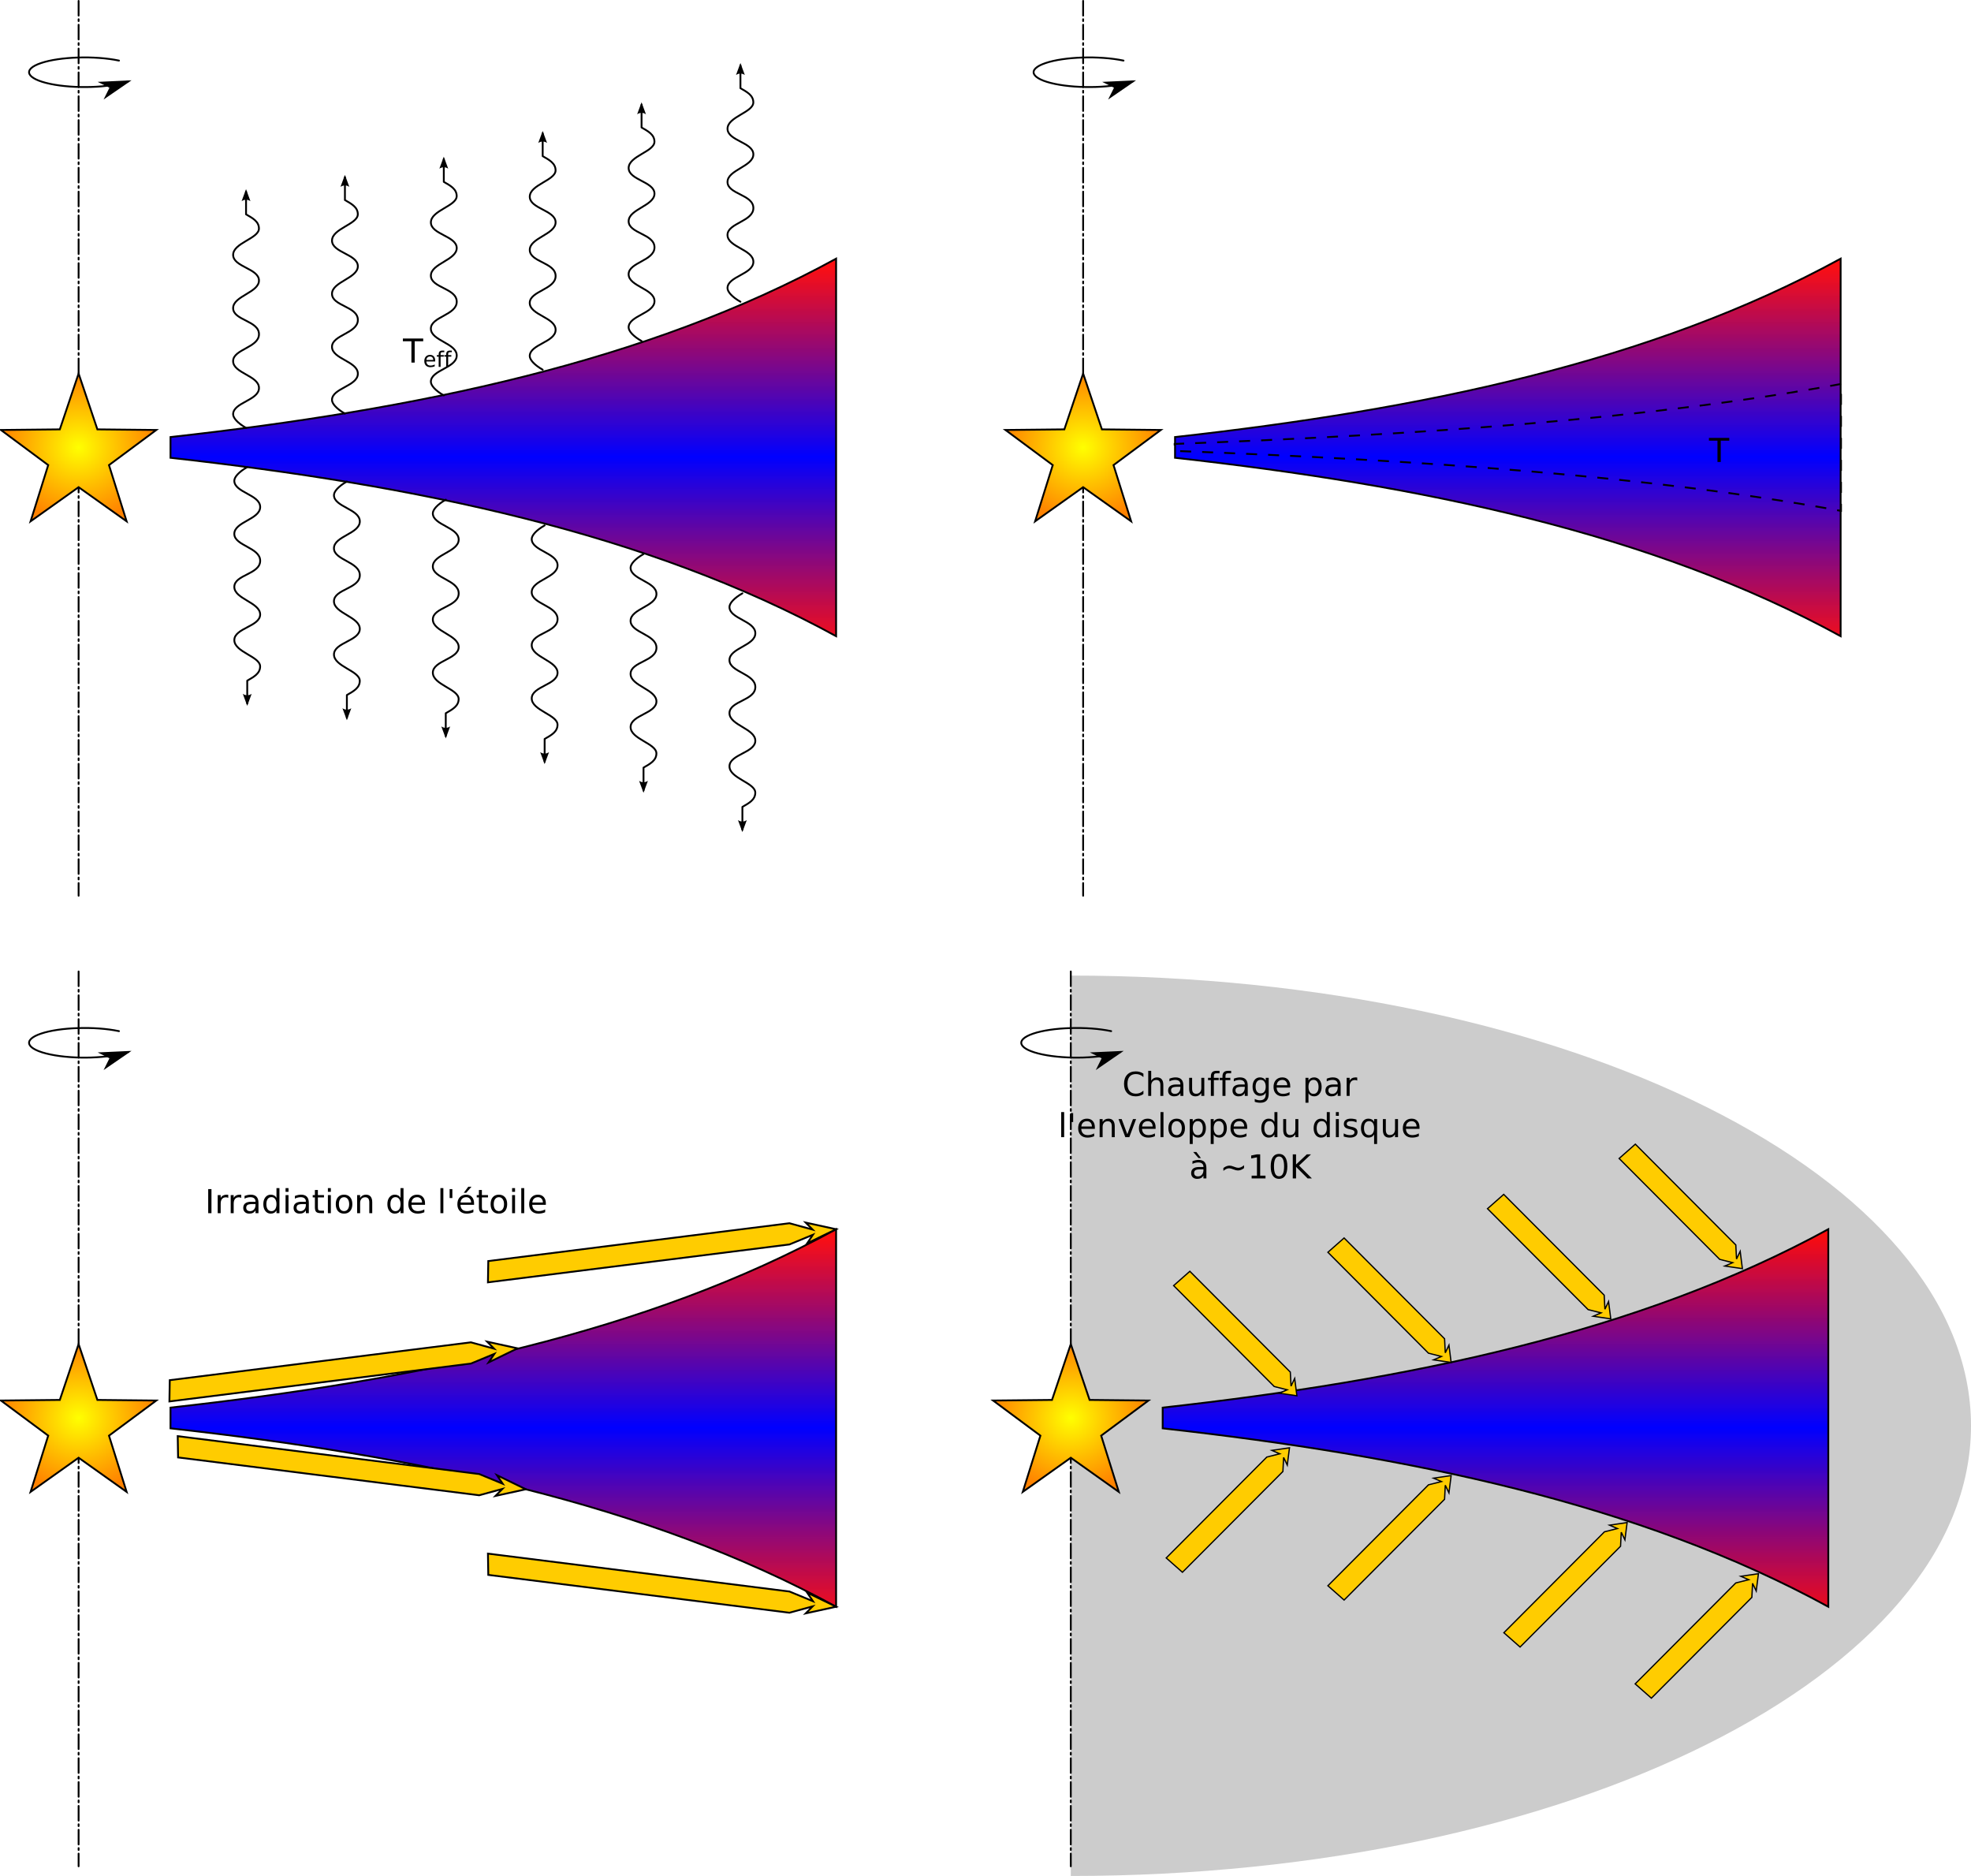
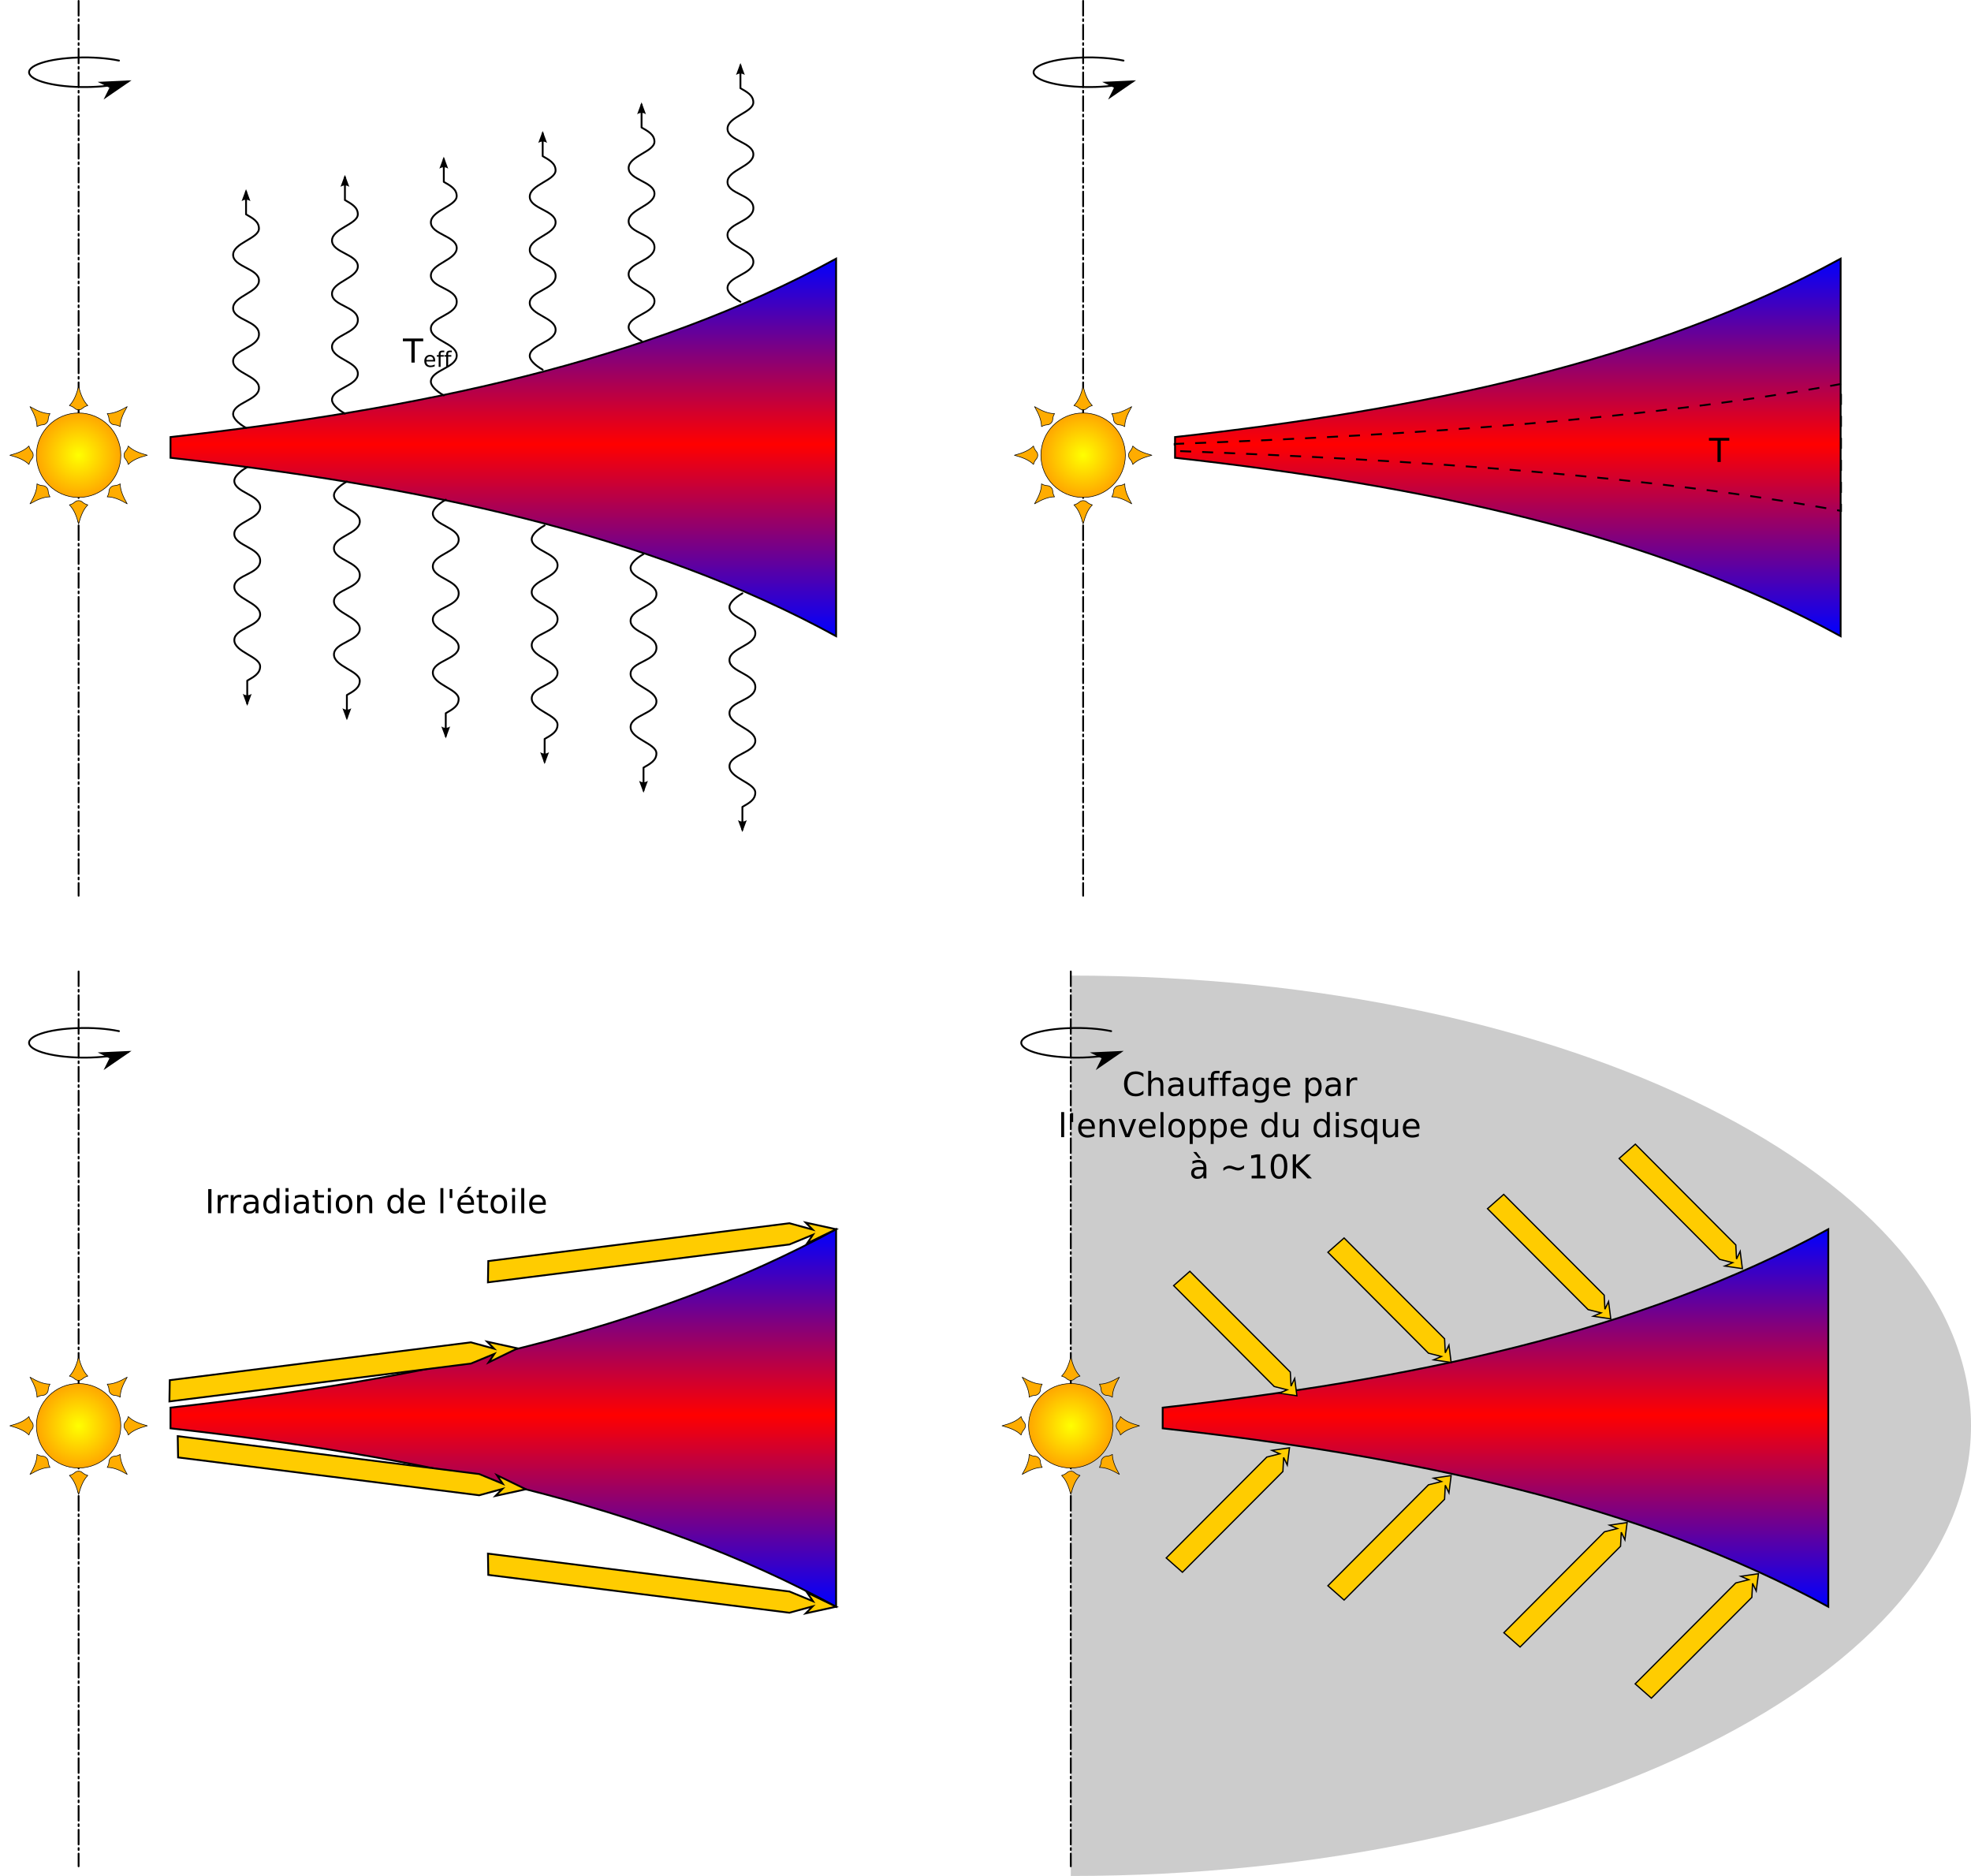
<svg xmlns="http://www.w3.org/2000/svg" xmlns:xlink="http://www.w3.org/1999/xlink" width="1074.934" height="1022.895" id="svg2" version="1.1">
  <defs id="defs4">
-     <linearGradient id="linearGradient4175">
-       <stop style="stop-color:#ffff00;stop-opacity:1;" offset="0" id="stop4177" />
-       <stop style="stop-color:#ff8200;stop-opacity:1;" offset="1" id="stop4179" />
-     </linearGradient>
    <linearGradient id="linearGradient3844">
-       <stop style="stop-color:#ff0000;stop-opacity:0.941;" offset="0" id="stop3846" />
+       <stop style="stop-color:#0000ff;stop-opacity:1;" offset="0" id="stop3846" />
+       <stop id="stop6922" offset="0.508" style="stop-color:#ff0000;stop-opacity:1;" />
      <stop style="stop-color:#0000ff;stop-opacity:1;" offset="1" id="stop3848" />
    </linearGradient>
    <marker orient="auto" refY="0" refX="0" id="Arrow1Lend" style="overflow:visible">
      <path id="path3891" d="M 0,0 5,-5 -12.5,0 5,5 0,0 z" style="fill-rule:evenodd;stroke:#000000;stroke-width:1pt;marker-start:none" transform="matrix(-0.8,0,0,-0.8,-10,0)" />
    </marker>
    <marker orient="auto" refY="0" refX="0" id="Arrow2Mend" style="overflow:visible">
      <path id="path3630" style="font-size:12px;fill-rule:evenodd;stroke-width:0.625;stroke-linejoin:round" d="M 8.719,4.034 -2.207,0.016 8.719,-4.002 c -1.745,2.372 -1.735,5.617 -6e-7,8.035 z" transform="scale(-0.6,-0.6)" />
    </marker>
-     <linearGradient id="linearGradient5819">
-       <stop id="stop5821" offset="0" style="stop-color:#ff0000;stop-opacity:1;" />
-       <stop id="stop5823" offset="1" style="stop-color:#0000ff;stop-opacity:1;" />
+     <linearGradient id="linearGradient4033">
+       <stop id="stop4035" offset="0" style="stop-color:#ffff00;stop-opacity:1;" />
+       <stop id="stop4037" offset="1" style="stop-color:#ff8800;stop-opacity:1;" />
    </linearGradient>
-     <linearGradient xlink:href="#linearGradient5819" id="linearGradient4810" gradientUnits="userSpaceOnUse" gradientTransform="translate(-336.4687,863.6045)" x1="555.714" y1="19.505" x2="555.714" y2="149.505" />
-     <linearGradient xlink:href="#linearGradient3844" id="linearGradient4155" gradientUnits="userSpaceOnUse" spreadMethod="reflect" x1="-111.247" y1="68.237" x2="-111.247" y2="-37.496" gradientTransform="translate(-134.8134,-311.98)" />
-     <radialGradient xlink:href="#linearGradient4175" id="radialGradient4737" gradientUnits="userSpaceOnUse" gradientTransform="matrix(1,0,0,0.9516274,0,23.6781)" cx="425.274" cy="489.494" fx="425.274" fy="489.494" r="42.869" />
+     <radialGradient xlink:href="#linearGradient4033" id="radialGradient3980" gradientUnits="userSpaceOnUse" gradientTransform="matrix(1.32965,0,0,1.32965,-93.07487,-123.7511)" cx="282.345" cy="375.402" fx="282.345" fy="375.402" r="35.821" />
+     <linearGradient xlink:href="#linearGradient3844" id="linearGradient7086" gradientUnits="userSpaceOnUse" gradientTransform="translate(-134.8134,-311.98)" spreadMethod="pad" x1="386.568" y1="483.136" x2="386.568" y2="277.298" />
  </defs>
  <g id="layer1" transform="translate(204.2322,175.7241)">
    <path style="fill:#cccccc;stroke:none" id="path4715" d="m 449.172,219.966 c 271.144,1e-5 490.949,109.903 490.949,245.475 0,135.572 -219.805,245.475 -490.949,245.475" transform="translate(-69.41879,136.2559)" />
    <g id="g4167">
-       <path id="path4492" style="fill:url(#linearGradient4155);fill-opacity:1;stroke:#000000" d="M 251.755,-34.682 C 148.317,21.889 22.504,47.694 -111.247,62.584 l 0,11.305 c 133.751,14.891 259.564,40.695 363.002,97.266 z" />
+       <path id="path4492" style="fill:url(#linearGradient7086);fill-opacity:1;stroke:#000000" d="M 251.755,-34.682 C 148.317,21.889 22.504,47.694 -111.247,62.584 l 0,11.305 c 133.751,14.891 259.564,40.695 363.002,97.266 z" />
      <path id="path5088" d="m -161.363,-175.224 0,487.904" style="fill:#ffff00;fill-opacity:1;fill-rule:evenodd;stroke:#000000;stroke-width:1;stroke-linecap:round;stroke-linejoin:round;stroke-miterlimit:4;stroke-opacity:1;stroke-dasharray:8, 2, 1, 2;stroke-dashoffset:0" />
-       <path transform="translate(-586.6369,-421.2567)" d="m 425.274,449.198 10.242,30.452 32.127,0.331 -25.797,19.151 9.613,30.657 -26.186,-18.616 -26.186,18.616 9.613,-30.657 -25.797,-19.151 32.127,-0.331 z" id="path5065" style="fill:url(#radialGradient4737);fill-opacity:1;fill-rule:evenodd;stroke:#000000" />
      <path transform="matrix(-1,0,0,1,351.0427,-248.5634)" d="m 490.385,105.878 c 13.157,-2.759 32.209,-2.151 42.554,1.357 10.345,3.508 8.066,8.589 -5.091,11.348 -13.11,2.749 -32.086,2.156 -42.46,-1.326" id="path5090" style="fill:none;stroke:#000000;stroke-width:1;stroke-linecap:round;stroke-linejoin:round;stroke-miterlimit:4;stroke-opacity:1;stroke-dasharray:none;stroke-dashoffset:0;marker-end:url(#Arrow1Lend)" />
+       <g transform="matrix(0.647305,0,0,0.647305,-348.3436,-185.6479)" id="layer1-0">
+         <path transform="translate(6.515883,23.38871)" d="m 317.916,375.402 c 0,19.645 -15.926,35.571 -35.571,35.571 -19.645,0 -35.571,-15.926 -35.571,-35.571 0,-19.645 15.926,-35.571 35.571,-35.571 19.645,0 35.571,15.926 35.571,35.571 z" id="path3108" style="fill:url(#radialGradient3980);fill-opacity:1;fill-rule:evenodd;stroke:#000000;stroke-width:0.5;stroke-linecap:round;stroke-linejoin:round;stroke-miterlimit:4;stroke-opacity:1;stroke-dasharray:none;stroke-dashoffset:0" />
+         <path d="m 296.618,356.947 c -3.846,-3.846 -5.878,-9.053 -7.757,-16.069 -1.928,7.194 -4.136,12.447 -7.757,16.069 4.749,1.256 4.359,3.576 7.757,3.576 3.398,0 3.008,-2.32 7.757,-3.576 z" style="fill:#ffac00;fill-opacity:1;fill-rule:evenodd;stroke:#000000;stroke-width:0.5;stroke-linecap:round;stroke-linejoin:round;stroke-miterlimit:4;stroke-opacity:1;stroke-dasharray:none;stroke-dashoffset:0" id="path3120" />
+         <use height="1052.362" width="744.094" id="use4075" transform="matrix(0.7071068,0.7071068,-0.7071068,0.7071068,366.5927,-87.45231)" xlink:href="#path3120" y="0" x="0" />
+         <use height="1052.362" width="744.094" id="use4077" transform="matrix(0,1,-1,0,687.6511,109.9298)" xlink:href="#path3120" y="0" x="0" />
+         <use height="1052.362" width="744.094" id="use4079" transform="matrix(-0.7071068,0.7071068,-0.7071068,-0.7071068,775.1034,476.5225)" xlink:href="#path3120" y="0" x="0" />
+         <use height="1052.362" width="744.094" id="use4081" transform="matrix(-1,0,0,-1,577.7213,797.5808)" xlink:href="#path3120" y="0" x="0" />
+         <use height="1052.362" width="744.094" id="use4083" transform="matrix(-0.7071068,-0.7071068,0.7071068,-0.7071068,211.1285,885.0331)" xlink:href="#path3120" y="0" x="0" />
+         <use height="1052.362" width="744.094" id="use4085" transform="matrix(0,-1,1,0,-109.9298,687.6511)" xlink:href="#path3120" y="0" x="0" />
+         <use height="1052.362" width="744.094" id="use4087" transform="matrix(0.7071068,-0.7071068,0.7071068,0.7071068,-197.3821,321.0583)" xlink:href="#path3120" y="0" x="0" />
+       </g>
    </g>
    <text xml:space="preserve" style="font-size:18px;font-style:normal;font-variant:normal;font-weight:normal;font-stretch:normal;text-align:center;line-height:125%;letter-spacing:0px;word-spacing:0px;writing-mode:lr-tb;text-anchor:middle;fill:#000000;fill-opacity:1;stroke:none;font-family:DejaVu Sans;-inkscape-font-specification:DejaVu Sans" x="63.081" y="21.983" id="text3856">
      <tspan id="tspan3858" x="63.081" y="21.983">T<tspan style="font-size:65.001%;baseline-shift:sub" id="tspan3860">eff</tspan>
      </tspan>
    </text>
    <use id="use4490" xlink:href="#use7365" y="0" x="0" transform="matrix(1,0,0,-1,0.6505499,136.5598)" width="1" height="1" />
    <path id="use7365" d="m -70.043,57.595 c -4.675,-2.663 -7.055,-5.494 -7.055,-7.441 0,-6.445 14.108,-7.572 14.108,-14.319 0,-6.747 -14.109,-8.018 -14.109,-14.661 0,-6.516 14.11,-7.359 14.11,-14.659 0,-7.427 -14.103,-7.523 -14.103,-14.242 0,-6.593 14.094,-8.477 14.094,-15.037 0,-6.57 -14.088,-7.389 -14.088,-13.971 0,-6.589 14.072,-8.895 14.072,-14.366 0,-3.883 -3.464,-5.691 -7.029,-7.749 l 0,-12.411" style="fill:none;stroke:#000000;stroke-width:1;stroke-linecap:round;stroke-linejoin:round;stroke-miterlimit:4;stroke-opacity:1;stroke-dasharray:none;stroke-dashoffset:0;marker:none;marker-end:url(#Arrow2Mend);visibility:visible;display:inline;overflow:visible;enable-background:accumulate" />
    <use id="use4398" xlink:href="#use7365" y="0" x="0" transform="translate(53.92543,-7.7944)" width="1" height="1" />
    <use id="use4400" xlink:href="#use7365" y="0" x="0" transform="translate(107.8509,-17.71206)" width="1" height="1" />
    <use id="use4402" xlink:href="#use7365" y="0" x="0" transform="translate(161.7763,-31.73477)" width="1" height="1" />
    <use id="use4408" xlink:href="#use7365" y="0" x="0" transform="translate(269.6271,-68.78365)" width="1" height="1" />
    <use id="use4412" xlink:href="#use7365" y="0" x="0" transform="translate(215.7017,-47.36542)" width="1" height="1" />
    <use height="1" width="1" transform="matrix(1,0,0,-1,54.99257,144.4092)" x="0" y="0" xlink:href="#use7365" id="use4442" />
    <use height="1" width="1" transform="matrix(1,0,0,-1,108.918,154.3269)" x="0" y="0" xlink:href="#use7365" id="use4444" />
    <use height="1" width="1" transform="matrix(1,0,0,-1,162.8434,168.3496)" x="0" y="0" xlink:href="#use7365" id="use4446" />
    <use height="1" width="1" transform="matrix(1,0,0,-1,270.6943,205.3985)" x="0" y="0" xlink:href="#use7365" id="use4452" />
    <use height="1" width="1" transform="matrix(1,0,0,-1,216.7688,183.9802)" x="0" y="0" xlink:href="#use7365" id="use4456" />
    <use x="0" y="0" xlink:href="#g4167" id="use4173" transform="translate(547.8461,0)" width="707.665" height="321.904" />
    <path id="path4187" style="fill:none;stroke:#000000;stroke-width:1;stroke-miterlimit:4;stroke-dasharray:6, 6;stroke-dashoffset:0" d="M 799.811,33.639 C 696.253,52.656 570.294,61.331 436.389,66.337 l 0,3.801 c 133.905,5.006 259.864,13.681 363.422,32.698 z" />
    <text xml:space="preserve" style="font-size:18px;font-style:normal;font-variant:normal;font-weight:normal;font-stretch:normal;text-align:center;line-height:125%;letter-spacing:0px;word-spacing:0px;writing-mode:lr-tb;text-anchor:middle;fill:#000000;fill-opacity:1;stroke:none;font-family:DejaVu Sans;-inkscape-font-specification:DejaVu Sans" x="40.285" y="-143.529" id="text4205">
      <tspan x="40.285" y="-143.529" id="tspan4213" />
    </text>
    <flowRoot xml:space="preserve" id="flowRoot4220" style="font-size:18px;font-style:normal;font-variant:normal;font-weight:normal;font-stretch:normal;text-align:center;line-height:125%;letter-spacing:0px;word-spacing:0px;writing-mode:lr-tb;text-anchor:middle;fill:#000000;fill-opacity:1;stroke:none;font-family:DejaVu Sans;-inkscape-font-specification:DejaVu Sans" transform="translate(-81.53333,147.0244)">
      <flowRegion id="flowRegion4222">
        <rect id="rect4224" width="215.75" height="80.389" x="-0.673" y="-322.859" />
      </flowRegion>
      <flowPara id="flowPara4226">Rayonnement de corps noir à la température de surface Teff</flowPara>
    </flowRoot>
    <flowRoot xml:space="preserve" id="flowRoot4228" style="font-size:18px;font-style:normal;font-variant:normal;font-weight:normal;font-stretch:normal;text-align:center;line-height:125%;letter-spacing:0px;word-spacing:0px;writing-mode:lr-tb;text-anchor:middle;fill:#000000;fill-opacity:1;stroke:none;font-family:DejaVu Sans;-inkscape-font-specification:DejaVu Sans" transform="translate(-69.41879,136.2559)">
      <flowRegion id="flowRegion4230">
        <rect id="rect4232" width="217.964" height="81.855" x="558.711" y="-233.952" />
      </flowRegion>
      <flowPara id="flowPara4234">Chauffage visqueux principalement au centre, avec T&gt;T<flowSpan style="font-size:65.001%;baseline-shift:sub" id="flowSpan4236">eff</flowSpan>
      </flowPara>
    </flowRoot>
    <text xml:space="preserve" style="font-size:18px;font-style:normal;font-variant:normal;font-weight:normal;font-stretch:normal;text-align:center;line-height:125%;letter-spacing:0px;word-spacing:0px;writing-mode:lr-tb;text-anchor:middle;fill:#000000;fill-opacity:1;stroke:none;font-family:DejaVu Sans;-inkscape-font-specification:DejaVu Sans" x="747.625" y="76.176" id="text3852">
      <tspan id="tspan3854" x="747.625" y="76.176">T</tspan>
    </text>
    <use x="0" y="0" xlink:href="#g4167" id="use4238" transform="translate(0,529.205)" width="707.665" height="321.904" />
    <g id="g4695" transform="matrix(0.9990603,0.0433423,-0.0433423,0.9990603,304.8991,-330.8617)">
      <path style="font-size:medium;font-style:normal;font-variant:normal;font-weight:normal;font-stretch:normal;text-indent:0;text-align:start;text-decoration:none;line-height:normal;letter-spacing:normal;word-spacing:normal;text-transform:none;direction:ltr;block-progression:tb;writing-mode:lr-tb;text-anchor:start;baseline-shift:baseline;color:#000000;fill:#ffcc00;fill-opacity:1;fill-rule:evenodd;stroke:#000000;stroke-width:1;stroke-miterlimit:4;stroke-dasharray:none;marker:none;visibility:visible;display:inline;overflow:visible;enable-background:accumulate;font-family:Sans;-inkscape-font-specification:Sans" d="m -34.028,824.012 3.911,3.641 -12.774,-2.904 -163.184,27.729 0.314,11.595 163.382,-27.763 12.576,-5.845 -2.946,4.796 15.428,-8.348 z" id="use8506" />
    </g>
    <use x="0" y="0" xlink:href="#g4695" id="use4699" transform="translate(-173.7169,64.94315)" width="707.665" height="321.904" />
    <use x="0" y="0" xlink:href="#g4695" id="use4705" transform="matrix(1,0,0,-1,2.5642136e-7,1194.884)" width="707.665" height="321.904" />
    <use height="321.904" width="707.665" transform="matrix(1,0,0,-1,-169.185,1130.839)" id="use4703" xlink:href="#g4695" y="0" x="0" />
    <text xml:space="preserve" style="font-size:18px;font-style:normal;font-variant:normal;font-weight:normal;font-stretch:normal;text-align:center;line-height:125%;letter-spacing:0px;word-spacing:0px;writing-mode:lr-tb;text-anchor:middle;fill:#000000;fill-opacity:1;stroke:none;font-family:DejaVu Sans;-inkscape-font-specification:DejaVu Sans" x="15.292" y="485.762" id="text4707">
      <tspan id="tspan4709" x="15.292" y="485.762">Irradiation de l'étoile</tspan>
    </text>
    <use height="321.904" width="707.665" transform="translate(541.1158,529.205)" id="use4711" xlink:href="#g4167" y="0" x="0" />
    <text xml:space="preserve" style="font-size:18px;font-style:normal;font-variant:normal;font-weight:normal;font-stretch:normal;text-align:center;line-height:125%;letter-spacing:0px;word-spacing:0px;writing-mode:lr-tb;text-anchor:middle;fill:#000000;fill-opacity:1;stroke:none;font-family:DejaVu Sans;-inkscape-font-specification:DejaVu Sans" x="561.307" y="285.56" id="text4717" transform="translate(-69.41879,136.2559)">
      <tspan id="tspan4719" x="564.172" y="285.56">Chauffage par </tspan>
      <tspan x="561.307" y="308.06" id="tspan4721">l'enveloppe du disque</tspan>
      <tspan x="561.307" y="330.56" id="tspan4723">à ~10K</tspan>
    </text>
    <path style="font-size:medium;font-style:normal;font-variant:normal;font-weight:normal;font-stretch:normal;text-indent:0;text-align:start;text-decoration:none;line-height:normal;letter-spacing:normal;word-spacing:normal;text-transform:none;direction:ltr;block-progression:tb;writing-mode:lr-tb;text-anchor:start;baseline-shift:baseline;color:#000000;fill:#ffcc00;fill-opacity:1;fill-rule:evenodd;stroke:#000000;stroke-width:0.693;stroke-miterlimit:4;stroke-dasharray:none;marker:none;visibility:visible;display:inline;overflow:visible;enable-background:accumulate;font-family:Sans;-inkscape-font-specification:Sans" d="m 744.818,506.592 -1.994,4.161 -0.391,-7.653 -54.791,-54.954 -8.842,7.798 54.857,55.021 7.071,1.786 -4.288,1.845 9.579,1.414 z" id="path4727" />
    <use id="use4735" xlink:href="#path4727" y="0" x="0" transform="translate(-71.78142,27.37959)" width="1" height="1" />
    <use id="use4737" xlink:href="#path4727" y="0" x="0" transform="translate(-158.835,51.15025)" width="1" height="1" />
    <use id="use4739" xlink:href="#path4727" y="0" x="0" transform="translate(-242.9637,69.32205)" width="1" height="1" />
    <use height="321.904" width="707.665" transform="matrix(1,0,0,-1,-247.0018,1129.719)" id="use4741" xlink:href="#path4727" y="0" x="0" />
    <use height="321.904" width="707.665" transform="matrix(1,0,0,-1,-158.835,1144.863)" id="use4743" xlink:href="#path4727" y="0" x="0" />
    <use height="321.904" width="707.665" transform="matrix(1,0,0,-1,-62.86378,1170.484)" id="use4745" xlink:href="#path4727" y="0" x="0" />
    <use x="0" y="0" xlink:href="#path4727" id="use4733" transform="matrix(1,0,0,-1,8.749385,1198.368)" width="707.665" height="321.904" />
  </g>
</svg>
